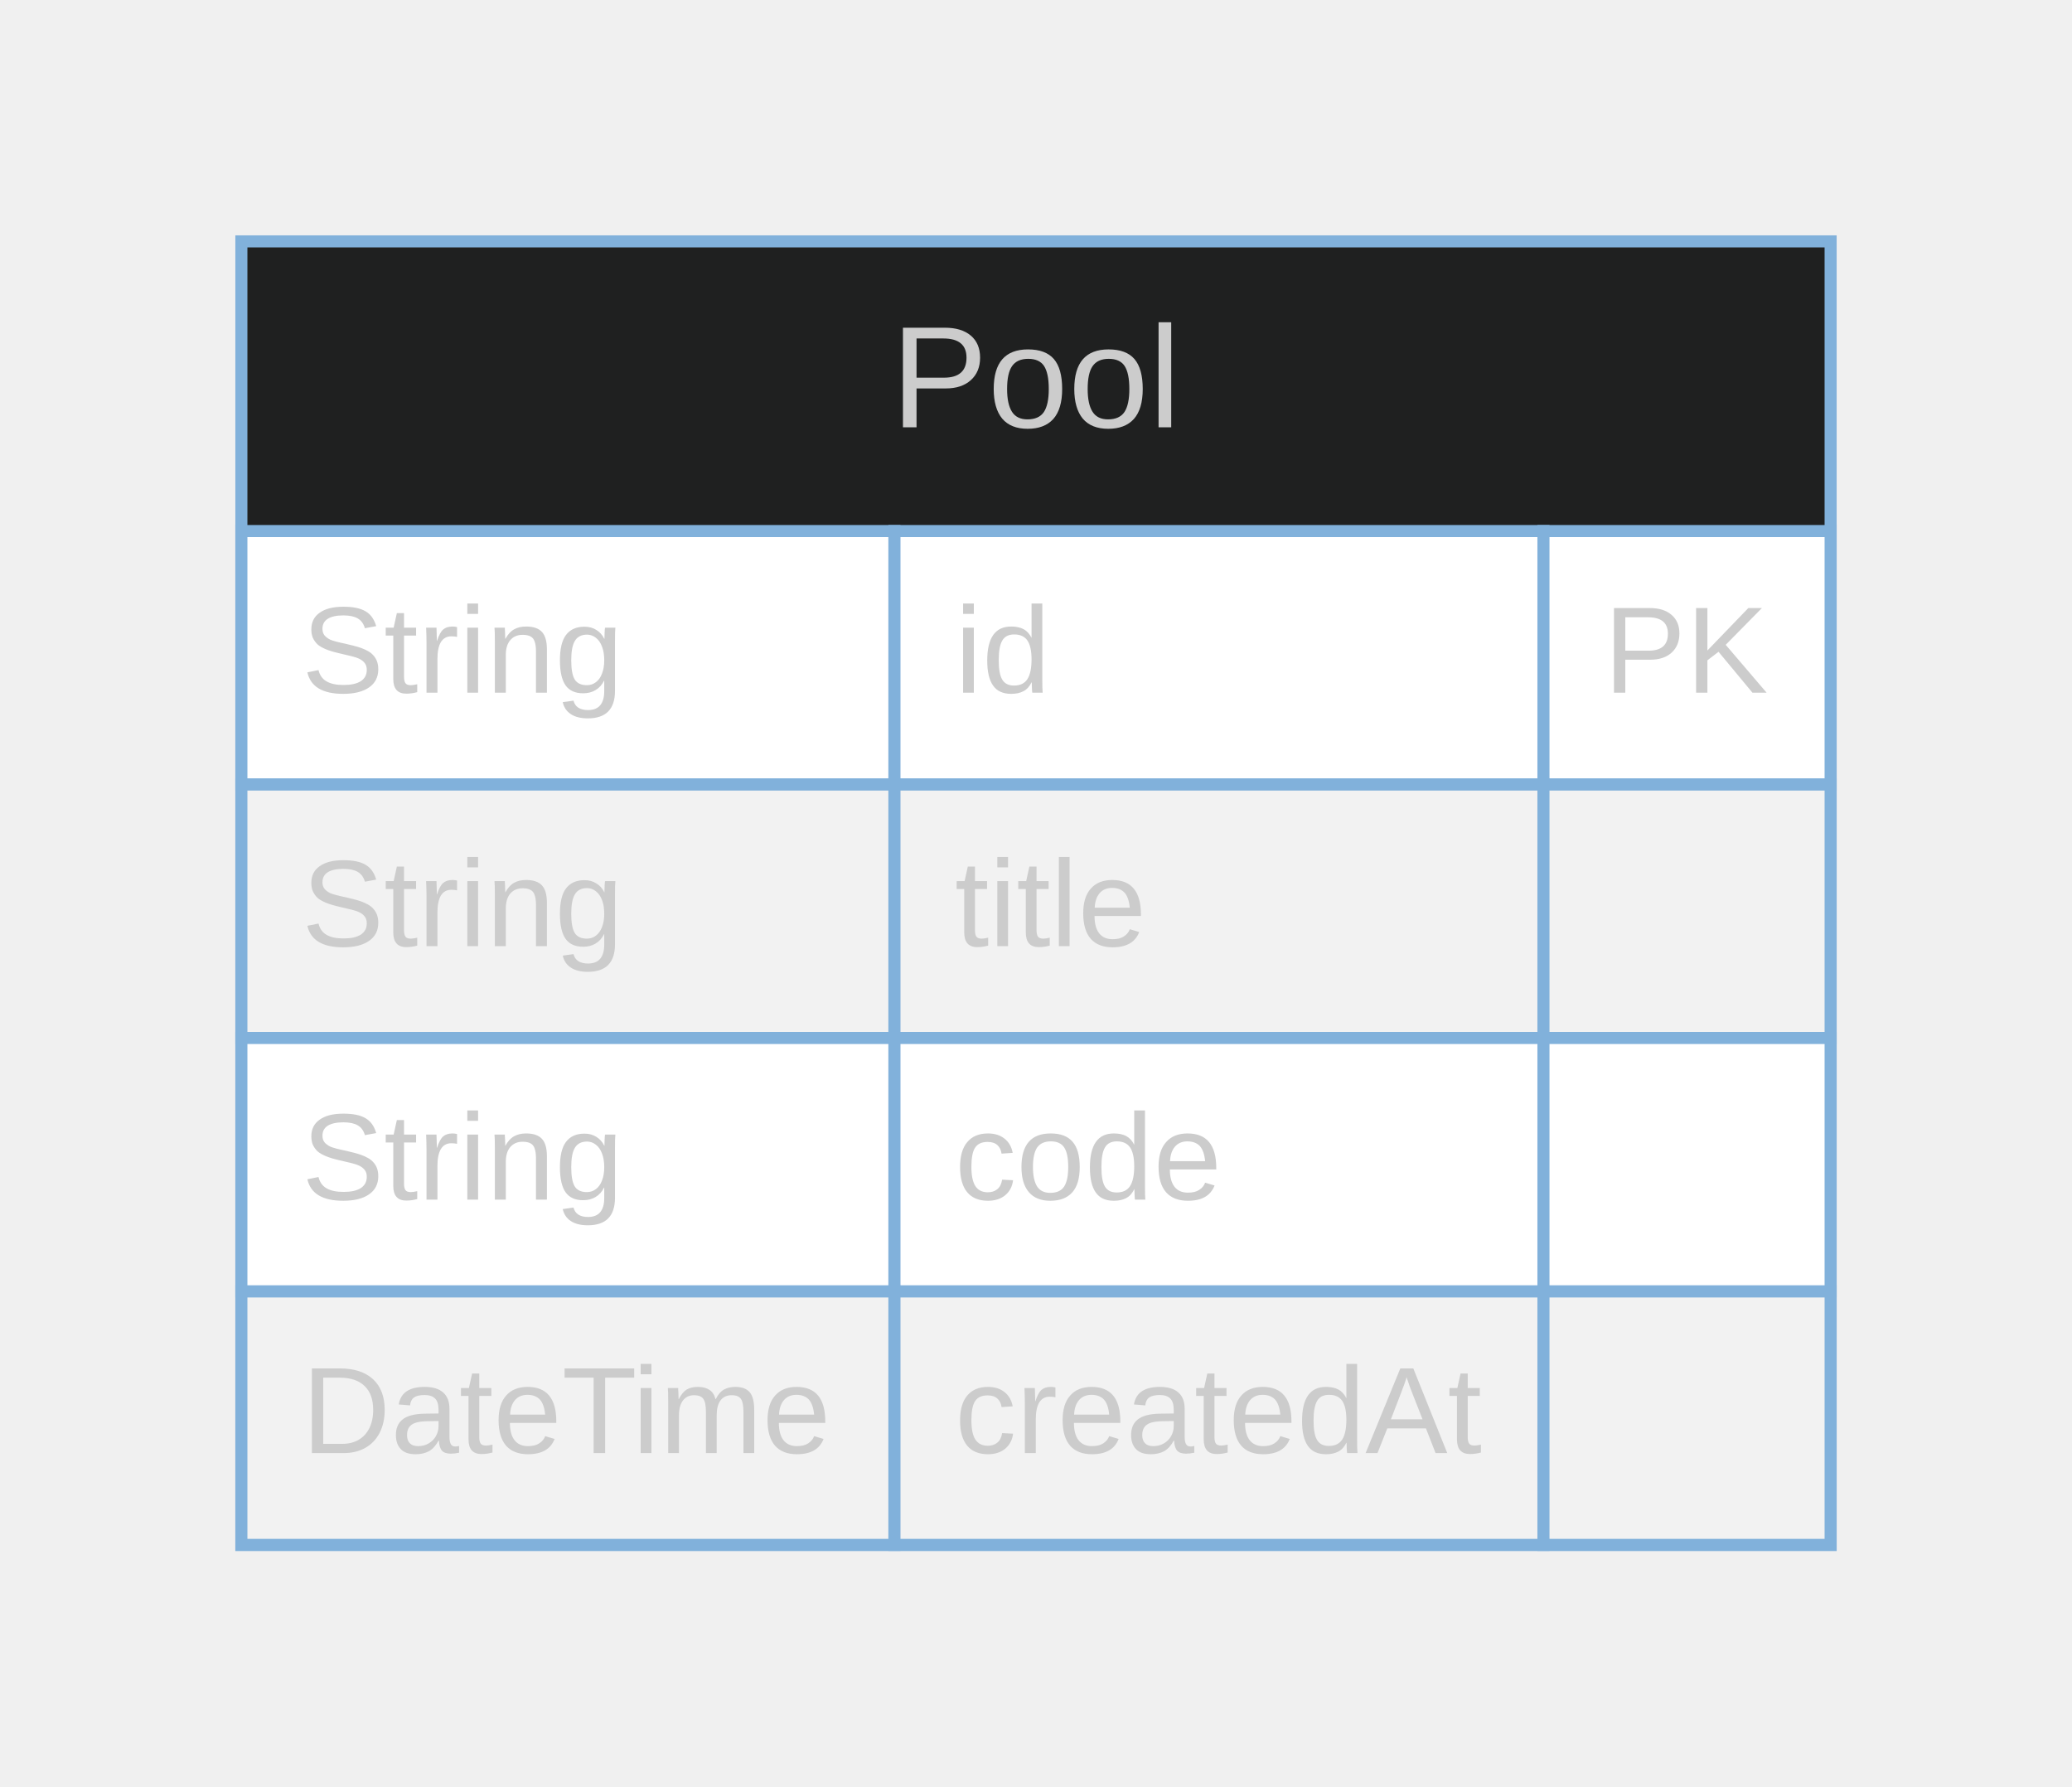
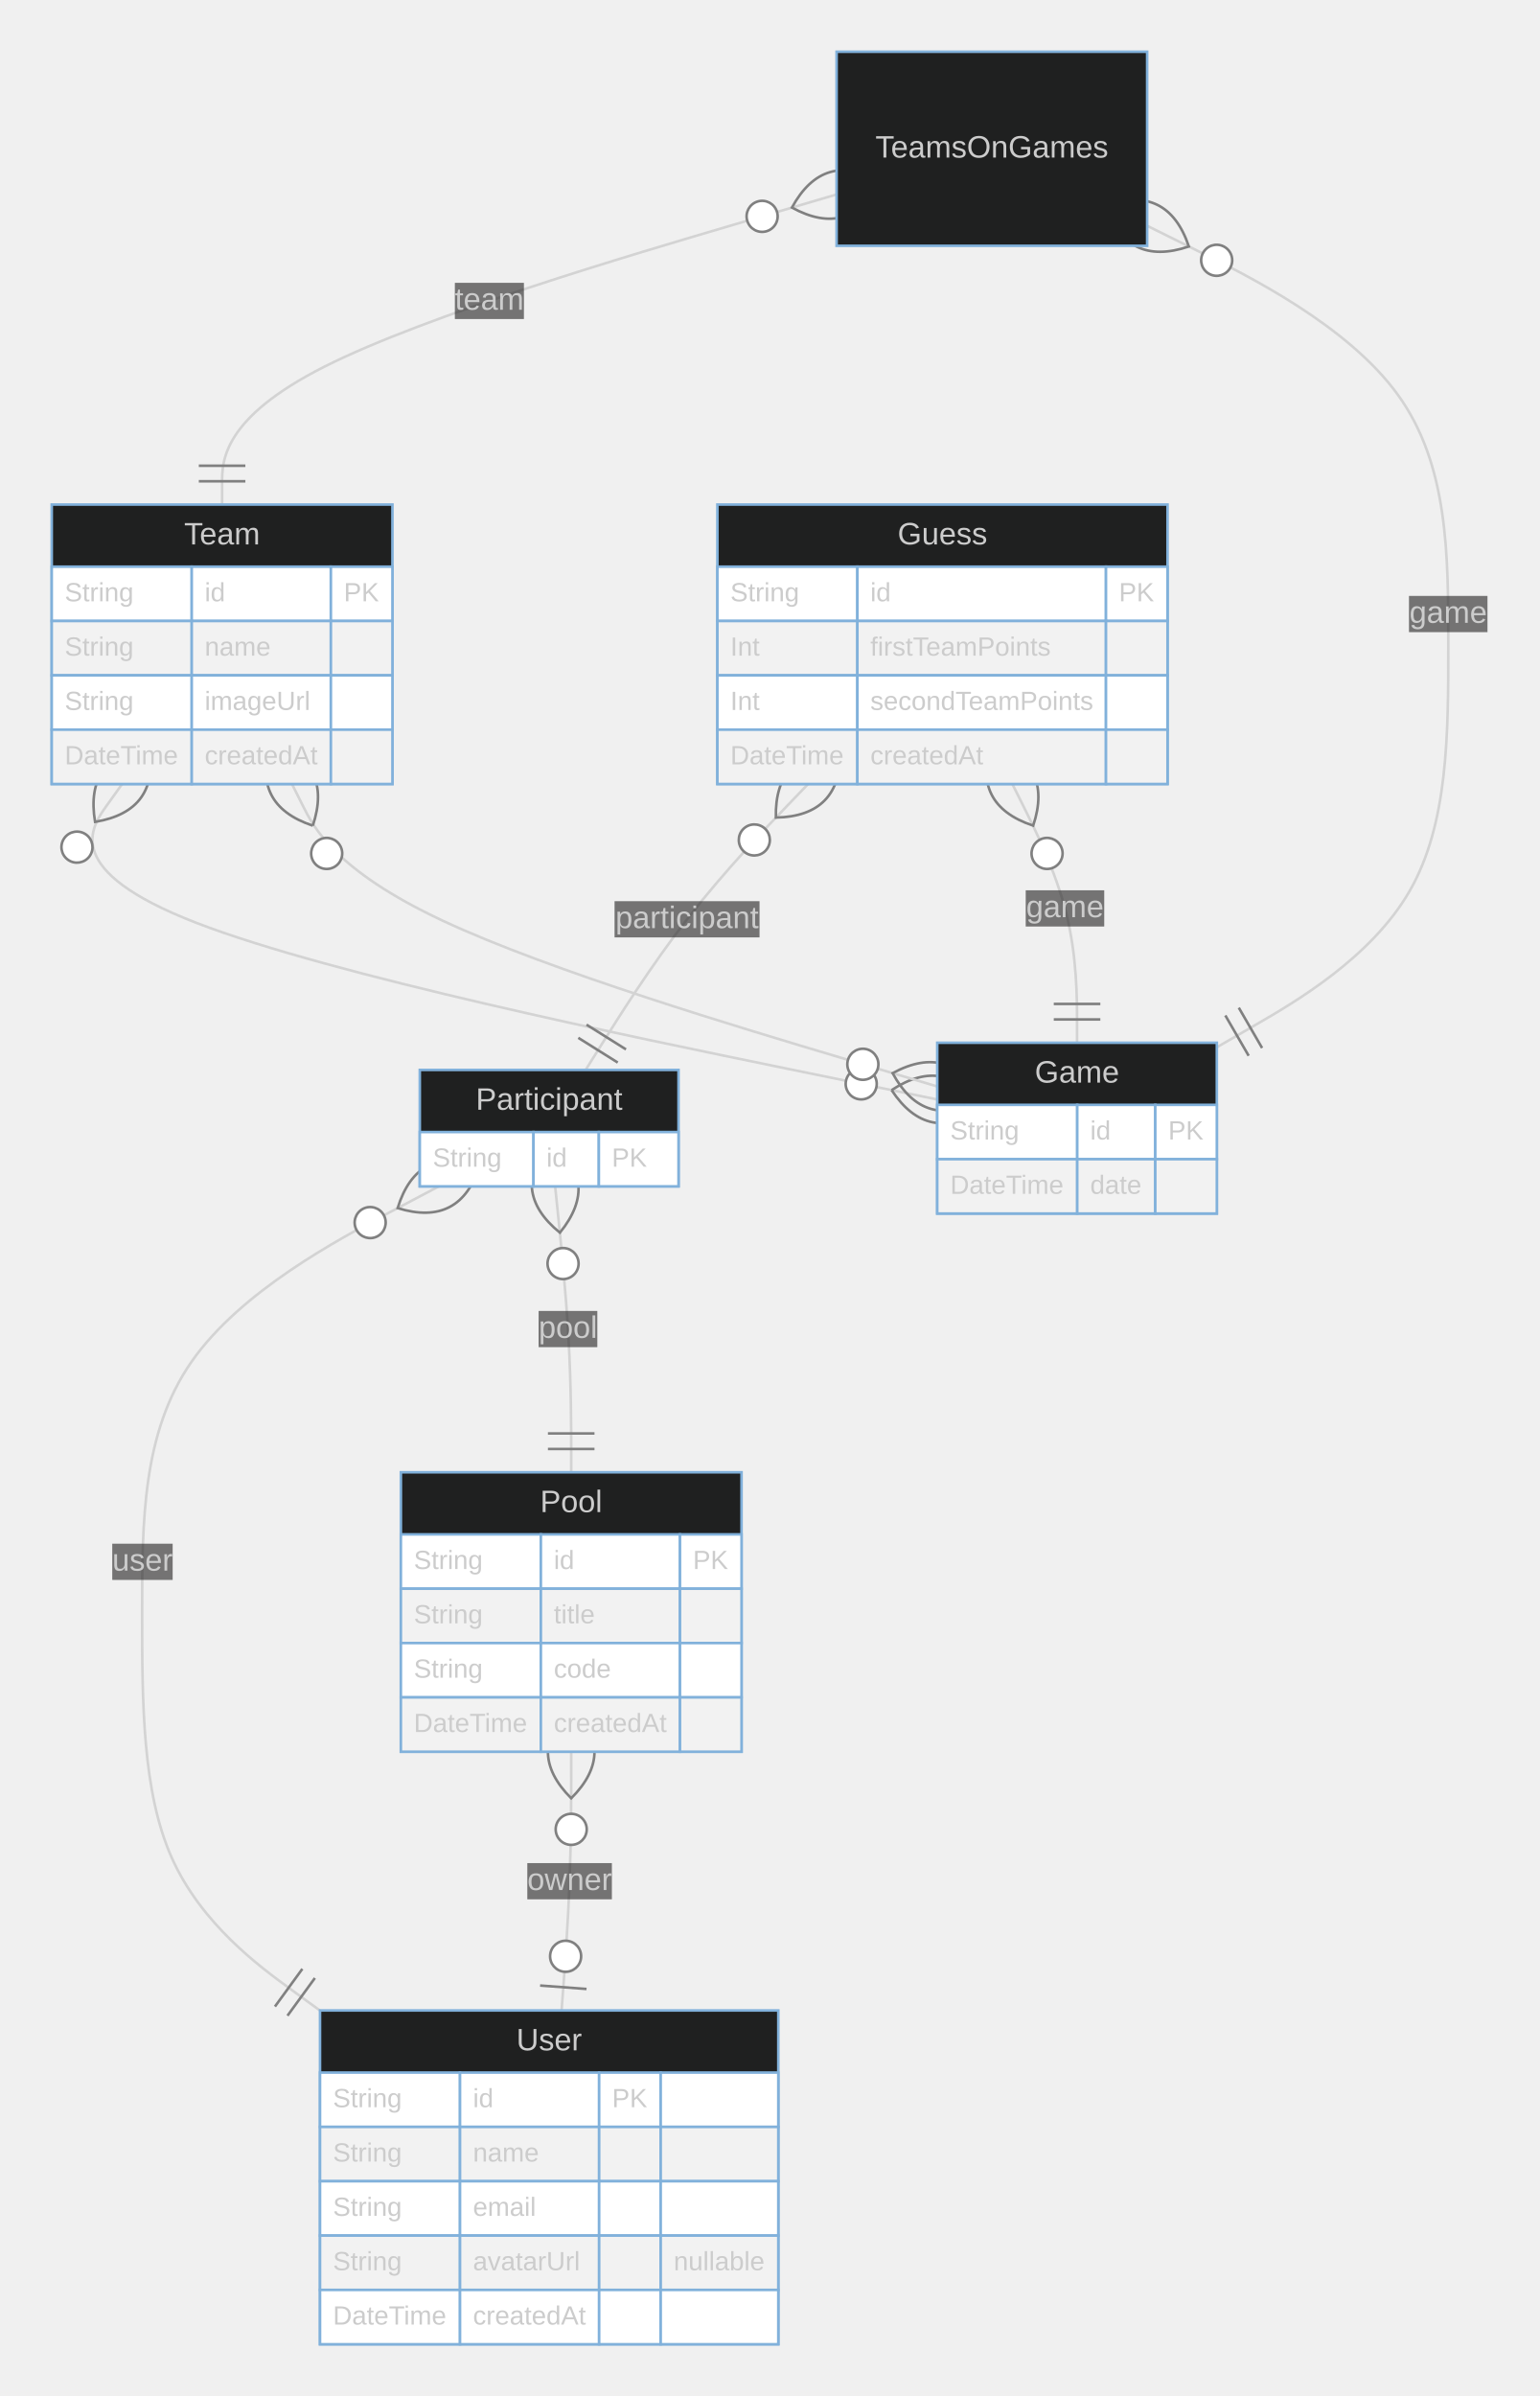
- <svg xmlns="http://www.w3.org/2000/svg" aria-labelledby="chart-title-mermaid-0 chart-desc-mermaid-0" role="img" viewBox="0 0 171.683 148" style="max-width: 171.683px; background-color: white;" width="100%" id="mermaid-0">
+ <svg xmlns="http://www.w3.org/2000/svg" aria-labelledby="chart-title-mermaid-0 chart-desc-mermaid-0" role="img" viewBox="0 0 595.091 926" style="max-width: 595.091px; background-color: white;" width="100%" id="mermaid-0">
  <style>#mermaid-0 {font-family:"trebuchet ms",verdana,arial,sans-serif;font-size:16px;fill:#ccc;}#mermaid-0 .error-icon{fill:#a44141;}#mermaid-0 .error-text{fill:#ddd;stroke:#ddd;}#mermaid-0 .edge-thickness-normal{stroke-width:2px;}#mermaid-0 .edge-thickness-thick{stroke-width:3.5px;}#mermaid-0 .edge-pattern-solid{stroke-dasharray:0;}#mermaid-0 .edge-pattern-dashed{stroke-dasharray:3;}#mermaid-0 .edge-pattern-dotted{stroke-dasharray:2;}#mermaid-0 .marker{fill:lightgrey;stroke:lightgrey;}#mermaid-0 .marker.cross{stroke:lightgrey;}#mermaid-0 svg{font-family:"trebuchet ms",verdana,arial,sans-serif;font-size:16px;}#mermaid-0 .entityBox{fill:#1f2020;stroke:#81B1DB;}#mermaid-0 .attributeBoxOdd{fill:#ffffff;stroke:#81B1DB;}#mermaid-0 .attributeBoxEven{fill:#f2f2f2;stroke:#81B1DB;}#mermaid-0 .relationshipLabelBox{fill:hsl(20, 1.587%, 12.353%);opacity:0.7;background-color:hsl(20, 1.587%, 12.353%);}#mermaid-0 .relationshipLabelBox rect{opacity:0.5;}#mermaid-0 .relationshipLine{stroke:lightgrey;}#mermaid-0 :root{--mermaid-font-family:"trebuchet ms",verdana,arial,sans-serif;}</style>
  <g />
  <defs>
    <marker orient="auto" markerHeight="18" markerWidth="18" refY="9" refX="0" id="ONLY_ONE_START">
      <path d="M9,0 L9,18 M15,0 L15,18" fill="none" stroke="gray" />
    </marker>
  </defs>
  <defs>
    <marker orient="auto" markerHeight="18" markerWidth="18" refY="9" refX="18" id="ONLY_ONE_END">
      <path d="M3,0 L3,18 M9,0 L9,18" fill="none" stroke="gray" />
    </marker>
  </defs>
  <defs>
    <marker orient="auto" markerHeight="18" markerWidth="30" refY="9" refX="0" id="ZERO_OR_ONE_START">
      <circle r="6" cy="9" cx="21" fill="white" stroke="gray" />
      <path d="M9,0 L9,18" fill="none" stroke="gray" />
    </marker>
  </defs>
  <defs>
    <marker orient="auto" markerHeight="18" markerWidth="30" refY="9" refX="30" id="ZERO_OR_ONE_END">
      <circle r="6" cy="9" cx="9" fill="white" stroke="gray" />
      <path d="M21,0 L21,18" fill="none" stroke="gray" />
    </marker>
  </defs>
  <defs>
    <marker orient="auto" markerHeight="36" markerWidth="45" refY="18" refX="18" id="ONE_OR_MORE_START">
      <path d="M0,18 Q 18,0 36,18 Q 18,36 0,18 M42,9 L42,27" fill="none" stroke="gray" />
    </marker>
  </defs>
  <defs>
    <marker orient="auto" markerHeight="36" markerWidth="45" refY="18" refX="27" id="ONE_OR_MORE_END">
      <path d="M3,9 L3,27 M9,18 Q27,0 45,18 Q27,36 9,18" fill="none" stroke="gray" />
    </marker>
  </defs>
  <defs>
    <marker orient="auto" markerHeight="36" markerWidth="57" refY="18" refX="18" id="ZERO_OR_MORE_START">
      <circle r="6" cy="18" cx="48" fill="white" stroke="gray" />
      <path d="M0,18 Q18,0 36,18 Q18,36 0,18" fill="none" stroke="gray" />
    </marker>
  </defs>
  <defs>
    <marker orient="auto" markerHeight="36" markerWidth="57" refY="18" refX="39" id="ZERO_OR_MORE_END">
      <circle r="6" cy="18" cx="9" fill="white" stroke="gray" />
      <path d="M21,18 Q39,0 57,18 Q39,36 21,18" fill="none" stroke="gray" />
    </marker>
  </defs>
-   <g transform="translate(20,20 )" id="Pool">
+   <path marker-start="url(#ZERO_OR_MORE_START)" marker-end="url(#ZERO_OR_ONE_END)" fill="none" stroke="gray" d="M220.78,677L220.78,685.333C220.78,693.667,220.78,710.333,220.16,727C219.539,743.667,218.299,760.333,217.679,768.667L217.059,777" class="er relationshipLine" />
+   <path marker-start="url(#ZERO_OR_MORE_START)" marker-end="url(#ONLY_ONE_END)" fill="none" stroke="gray" d="M169.612,458.5L150.499,468.583C131.387,478.667,93.163,498.833,74.051,526.25C54.938,553.667,54.938,588.333,54.938,623C54.938,657.667,54.938,692.333,66.397,718.006C77.856,743.68,100.773,760.359,112.232,768.699L123.691,777.039" class="er relationshipLine" />
+   <path marker-start="url(#ZERO_OR_MORE_START)" marker-end="url(#ONLY_ONE_END)" fill="none" stroke="gray" d="M214.569,458.5L215.604,468.583C216.639,478.667,218.709,498.833,219.745,517.25C220.78,535.667,220.78,552.333,220.78,560.667L220.78,569" class="er relationshipLine" />
+   <path marker-start="url(#ZERO_OR_MORE_START)" marker-end="url(#ZERO_OR_MORE_END)" fill="none" stroke="gray" d="M47.211,303L41.249,311.333C35.288,319.667,23.365,336.333,75.873,356.654C128.381,376.974,245.32,400.948,303.789,412.935L362.259,424.922" class="er relationshipLine" />
+   <path marker-start="url(#ZERO_OR_MORE_START)" marker-end="url(#ONLY_ONE_END)" fill="none" stroke="gray" d="M323.357,75.15L283.771,86.791C244.185,98.433,165.013,121.717,125.427,141.692C85.841,161.667,85.841,178.333,85.841,186.667L85.841,195" class="er relationshipLine" />
+   <path marker-start="url(#ZERO_OR_MORE_START)" marker-end="url(#ONLY_ONE_END)" fill="none" stroke="gray" d="M443.389,87.267L462.789,96.889C482.189,106.511,520.99,125.756,540.39,152.711C559.79,179.667,559.79,214.333,559.79,249C559.79,283.667,559.79,318.333,544.88,344.291C529.97,370.249,500.149,387.497,485.239,396.121L470.329,404.746" class="er relationshipLine" />
+   <path marker-start="url(#ZERO_OR_MORE_START)" marker-end="url(#ZERO_OR_MORE_END)" fill="none" stroke="gray" d="M362.259,419.892L324.859,408.744C287.459,397.595,212.659,375.297,171.091,355.815C129.523,336.333,121.187,319.667,117.019,311.333L112.851,303" class="er relationshipLine" />
+   <path marker-start="url(#ZERO_OR_MORE_START)" marker-end="url(#ONLY_ONE_END)" fill="none" stroke="gray" d="M312.353,303L304.34,311.333C296.328,319.667,280.302,336.333,265.97,354.75C251.638,373.167,238.999,393.333,232.679,403.417L226.36,413.5" class="er relationshipLine" />
+   <path marker-start="url(#ZERO_OR_MORE_START)" marker-end="url(#ONLY_ONE_END)" fill="none" stroke="gray" d="M391.285,303L395.454,311.333C399.622,319.667,407.958,336.333,412.126,353C416.294,369.667,416.294,386.333,416.294,394.667L416.294,403" class="er relationshipLine" />
+   <g transform="translate(154.9383,569 )" id="Pool">
    <rect height="108" width="131.683" y="0" x="0" stroke="gray" fill-opacity="100%" fill="honeydew" class="er entityBox" />
    <text transform="translate(65.84149,12)" style="font-family: &quot;trebuchet ms&quot;, verdana, arial, sans-serif;; font-size: 12px" text-anchor="middle" dominant-baseline="middle" y="0" x="0" id="entity-Pool" class="er entityLabel">Pool</text>
    <rect height="21" width="54.113" y="24" x="0" stroke="gray" fill-opacity="100%" fill="honeydew" class="er attributeBoxOdd" />
    <text transform="translate(5,34.5)" style="font-family: &quot;trebuchet ms&quot;, verdana, arial, sans-serif;; font-size: 10.2px" text-anchor="left" dominant-baseline="middle" y="0" x="0" id="entity-Pool-attr-1-type" class="er entityLabel">String</text>
    <rect height="21" width="53.775" y="24" x="54.113" stroke="gray" fill-opacity="100%" fill="honeydew" class="er attributeBoxOdd" />
    <text transform="translate(59.11313,34.5)" style="font-family: &quot;trebuchet ms&quot;, verdana, arial, sans-serif;; font-size: 10.2px" text-anchor="left" dominant-baseline="middle" y="0" x="0" id="entity-Pool-attr-1-name" class="er entityLabel">id</text>
    <rect height="21" width="23.795" y="24" x="107.888" stroke="gray" fill-opacity="100%" fill="honeydew" class="er attributeBoxOdd" />
    <text transform="translate(112.888,34.5)" style="font-family: &quot;trebuchet ms&quot;, verdana, arial, sans-serif;; font-size: 10.2px" text-anchor="left" dominant-baseline="middle" y="0" x="0" id="entity-Pool-attr-1-key" class="er entityLabel">PK</text>
    <rect height="21" width="54.113" y="45" x="0" stroke="gray" fill-opacity="100%" fill="honeydew" class="er attributeBoxEven" />
    <text transform="translate(5,55.5)" style="font-family: &quot;trebuchet ms&quot;, verdana, arial, sans-serif;; font-size: 10.2px" text-anchor="left" dominant-baseline="middle" y="0" x="0" id="entity-Pool-attr-2-type" class="er entityLabel">String</text>
    <rect height="21" width="53.775" y="45" x="54.113" stroke="gray" fill-opacity="100%" fill="honeydew" class="er attributeBoxEven" />
    <text transform="translate(59.11313,55.5)" style="font-family: &quot;trebuchet ms&quot;, verdana, arial, sans-serif;; font-size: 10.2px" text-anchor="left" dominant-baseline="middle" y="0" x="0" id="entity-Pool-attr-2-name" class="er entityLabel">title</text>
    <rect height="21" width="23.795" y="45" x="107.888" stroke="gray" fill-opacity="100%" fill="honeydew" class="er attributeBoxEven" />
    <text transform="translate(112.888,55.5)" style="font-family: &quot;trebuchet ms&quot;, verdana, arial, sans-serif;; font-size: 10.2px" text-anchor="left" dominant-baseline="middle" y="0" x="0" id="entity-Pool-attr-2-key" class="er entityLabel" />
    <rect height="21" width="54.113" y="66" x="0" stroke="gray" fill-opacity="100%" fill="honeydew" class="er attributeBoxOdd" />
    <text transform="translate(5,76.5)" style="font-family: &quot;trebuchet ms&quot;, verdana, arial, sans-serif;; font-size: 10.2px" text-anchor="left" dominant-baseline="middle" y="0" x="0" id="entity-Pool-attr-3-type" class="er entityLabel">String</text>
    <rect height="21" width="53.775" y="66" x="54.113" stroke="gray" fill-opacity="100%" fill="honeydew" class="er attributeBoxOdd" />
    <text transform="translate(59.11313,76.5)" style="font-family: &quot;trebuchet ms&quot;, verdana, arial, sans-serif;; font-size: 10.2px" text-anchor="left" dominant-baseline="middle" y="0" x="0" id="entity-Pool-attr-3-name" class="er entityLabel">code</text>
    <rect height="21" width="23.795" y="66" x="107.888" stroke="gray" fill-opacity="100%" fill="honeydew" class="er attributeBoxOdd" />
    <text transform="translate(112.888,76.5)" style="font-family: &quot;trebuchet ms&quot;, verdana, arial, sans-serif;; font-size: 10.2px" text-anchor="left" dominant-baseline="middle" y="0" x="0" id="entity-Pool-attr-3-key" class="er entityLabel" />
    <rect height="21" width="54.113" y="87" x="0" stroke="gray" fill-opacity="100%" fill="honeydew" class="er attributeBoxEven" />
    <text transform="translate(5,97.5)" style="font-family: &quot;trebuchet ms&quot;, verdana, arial, sans-serif;; font-size: 10.2px" text-anchor="left" dominant-baseline="middle" y="0" x="0" id="entity-Pool-attr-4-type" class="er entityLabel">DateTime</text>
    <rect height="21" width="53.775" y="87" x="54.113" stroke="gray" fill-opacity="100%" fill="honeydew" class="er attributeBoxEven" />
    <text transform="translate(59.11313,97.5)" style="font-family: &quot;trebuchet ms&quot;, verdana, arial, sans-serif;; font-size: 10.2px" text-anchor="left" dominant-baseline="middle" y="0" x="0" id="entity-Pool-attr-4-name" class="er entityLabel">createdAt</text>
    <rect height="21" width="23.795" y="87" x="107.888" stroke="gray" fill-opacity="100%" fill="honeydew" class="er attributeBoxEven" />
    <text transform="translate(112.888,97.5)" style="font-family: &quot;trebuchet ms&quot;, verdana, arial, sans-serif;; font-size: 10.2px" text-anchor="left" dominant-baseline="middle" y="0" x="0" id="entity-Pool-attr-4-key" class="er entityLabel" />
  </g>
+   <g transform="translate(162.2588,413.5 )" id="Participant">
+     <rect height="45" width="100" y="0" x="0" stroke="gray" fill-opacity="100%" fill="honeydew" class="er entityBox" />
+     <text transform="translate(50,12)" style="font-family: &quot;trebuchet ms&quot;, verdana, arial, sans-serif;; font-size: 12px" text-anchor="middle" dominant-baseline="middle" y="0" x="0" id="entity-Participant" class="er entityLabel">Participant</text>
+     <rect height="21" width="43.945" y="24" x="0" stroke="gray" fill-opacity="100%" fill="honeydew" class="er attributeBoxOdd" />
+     <text transform="translate(5,34.5)" style="font-family: &quot;trebuchet ms&quot;, verdana, arial, sans-serif;; font-size: 10.2px" text-anchor="left" dominant-baseline="middle" y="0" x="0" id="entity-Participant-attr-1-type" class="er entityLabel">String</text>
+     <rect height="21" width="25.262" y="24" x="43.945" stroke="gray" fill-opacity="100%" fill="honeydew" class="er attributeBoxOdd" />
+     <text transform="translate(48.94526,34.5)" style="font-family: &quot;trebuchet ms&quot;, verdana, arial, sans-serif;; font-size: 10.2px" text-anchor="left" dominant-baseline="middle" y="0" x="0" id="entity-Participant-attr-1-name" class="er entityLabel">id</text>
+     <rect height="21" width="30.793" y="24" x="69.207" stroke="gray" fill-opacity="100%" fill="honeydew" class="er attributeBoxOdd" />
+     <text transform="translate(74.20681,34.5)" style="font-family: &quot;trebuchet ms&quot;, verdana, arial, sans-serif;; font-size: 10.2px" text-anchor="left" dominant-baseline="middle" y="0" x="0" id="entity-Participant-attr-1-key" class="er entityLabel">PK</text>
+   </g>
+   <g transform="translate(123.6907,777 )" id="User">
+     <rect height="129" width="177.136" y="0" x="0" stroke="gray" fill-opacity="100%" fill="honeydew" class="er entityBox" />
+     <text transform="translate(88.5681,12)" style="font-family: &quot;trebuchet ms&quot;, verdana, arial, sans-serif;; font-size: 12px" text-anchor="middle" dominant-baseline="middle" y="0" x="0" id="entity-User" class="er entityLabel">User</text>
+     <rect height="21" width="54.113" y="24" x="0" stroke="gray" fill-opacity="100%" fill="honeydew" class="er attributeBoxOdd" />
+     <text transform="translate(5,34.5)" style="font-family: &quot;trebuchet ms&quot;, verdana, arial, sans-serif;; font-size: 10.2px" text-anchor="left" dominant-baseline="middle" y="0" x="0" id="entity-User-attr-1-type" class="er entityLabel">String</text>
+     <rect height="21" width="53.775" y="24" x="54.113" stroke="gray" fill-opacity="100%" fill="honeydew" class="er attributeBoxOdd" />
+     <text transform="translate(59.11313,34.5)" style="font-family: &quot;trebuchet ms&quot;, verdana, arial, sans-serif;; font-size: 10.2px" text-anchor="left" dominant-baseline="middle" y="0" x="0" id="entity-User-attr-1-name" class="er entityLabel">id</text>
+     <rect height="21" width="23.795" y="24" x="107.888" stroke="gray" fill-opacity="100%" fill="honeydew" class="er attributeBoxOdd" />
+     <text transform="translate(112.888,34.5)" style="font-family: &quot;trebuchet ms&quot;, verdana, arial, sans-serif;; font-size: 10.2px" text-anchor="left" dominant-baseline="middle" y="0" x="0" id="entity-User-attr-1-key" class="er entityLabel">PK</text>
+     <rect height="21" width="45.453" y="24" x="131.683" stroke="gray" fill-opacity="100%" fill="honeydew" class="er attributeBoxOdd" />
+     <text transform="translate(136.683,34.5)" style="font-family: &quot;trebuchet ms&quot;, verdana, arial, sans-serif;; font-size: 10.2px" text-anchor="left" dominant-baseline="middle" y="0" x="0" id="entity-User-attr-1-comment" class="er entityLabel" />
+     <rect height="21" width="54.113" y="45" x="0" stroke="gray" fill-opacity="100%" fill="honeydew" class="er attributeBoxEven" />
+     <text transform="translate(5,55.5)" style="font-family: &quot;trebuchet ms&quot;, verdana, arial, sans-serif;; font-size: 10.2px" text-anchor="left" dominant-baseline="middle" y="0" x="0" id="entity-User-attr-2-type" class="er entityLabel">String</text>
+     <rect height="21" width="53.775" y="45" x="54.113" stroke="gray" fill-opacity="100%" fill="honeydew" class="er attributeBoxEven" />
+     <text transform="translate(59.11313,55.5)" style="font-family: &quot;trebuchet ms&quot;, verdana, arial, sans-serif;; font-size: 10.2px" text-anchor="left" dominant-baseline="middle" y="0" x="0" id="entity-User-attr-2-name" class="er entityLabel">name</text>
+     <rect height="21" width="23.795" y="45" x="107.888" stroke="gray" fill-opacity="100%" fill="honeydew" class="er attributeBoxEven" />
+     <text transform="translate(112.888,55.5)" style="font-family: &quot;trebuchet ms&quot;, verdana, arial, sans-serif;; font-size: 10.2px" text-anchor="left" dominant-baseline="middle" y="0" x="0" id="entity-User-attr-2-key" class="er entityLabel" />
+     <rect height="21" width="45.453" y="45" x="131.683" stroke="gray" fill-opacity="100%" fill="honeydew" class="er attributeBoxEven" />
+     <text transform="translate(136.683,55.5)" style="font-family: &quot;trebuchet ms&quot;, verdana, arial, sans-serif;; font-size: 10.2px" text-anchor="left" dominant-baseline="middle" y="0" x="0" id="entity-User-attr-2-comment" class="er entityLabel" />
+     <rect height="21" width="54.113" y="66" x="0" stroke="gray" fill-opacity="100%" fill="honeydew" class="er attributeBoxOdd" />
+     <text transform="translate(5,76.5)" style="font-family: &quot;trebuchet ms&quot;, verdana, arial, sans-serif;; font-size: 10.2px" text-anchor="left" dominant-baseline="middle" y="0" x="0" id="entity-User-attr-3-type" class="er entityLabel">String</text>
+     <rect height="21" width="53.775" y="66" x="54.113" stroke="gray" fill-opacity="100%" fill="honeydew" class="er attributeBoxOdd" />
+     <text transform="translate(59.11313,76.5)" style="font-family: &quot;trebuchet ms&quot;, verdana, arial, sans-serif;; font-size: 10.2px" text-anchor="left" dominant-baseline="middle" y="0" x="0" id="entity-User-attr-3-name" class="er entityLabel">email</text>
+     <rect height="21" width="23.795" y="66" x="107.888" stroke="gray" fill-opacity="100%" fill="honeydew" class="er attributeBoxOdd" />
+     <text transform="translate(112.888,76.5)" style="font-family: &quot;trebuchet ms&quot;, verdana, arial, sans-serif;; font-size: 10.2px" text-anchor="left" dominant-baseline="middle" y="0" x="0" id="entity-User-attr-3-key" class="er entityLabel" />
+     <rect height="21" width="45.453" y="66" x="131.683" stroke="gray" fill-opacity="100%" fill="honeydew" class="er attributeBoxOdd" />
+     <text transform="translate(136.683,76.5)" style="font-family: &quot;trebuchet ms&quot;, verdana, arial, sans-serif;; font-size: 10.2px" text-anchor="left" dominant-baseline="middle" y="0" x="0" id="entity-User-attr-3-comment" class="er entityLabel" />
+     <rect height="21" width="54.113" y="87" x="0" stroke="gray" fill-opacity="100%" fill="honeydew" class="er attributeBoxEven" />
+     <text transform="translate(5,97.5)" style="font-family: &quot;trebuchet ms&quot;, verdana, arial, sans-serif;; font-size: 10.2px" text-anchor="left" dominant-baseline="middle" y="0" x="0" id="entity-User-attr-4-type" class="er entityLabel">String</text>
+     <rect height="21" width="53.775" y="87" x="54.113" stroke="gray" fill-opacity="100%" fill="honeydew" class="er attributeBoxEven" />
+     <text transform="translate(59.11313,97.5)" style="font-family: &quot;trebuchet ms&quot;, verdana, arial, sans-serif;; font-size: 10.2px" text-anchor="left" dominant-baseline="middle" y="0" x="0" id="entity-User-attr-4-name" class="er entityLabel">avatarUrl</text>
+     <rect height="21" width="23.795" y="87" x="107.888" stroke="gray" fill-opacity="100%" fill="honeydew" class="er attributeBoxEven" />
+     <text transform="translate(112.888,97.5)" style="font-family: &quot;trebuchet ms&quot;, verdana, arial, sans-serif;; font-size: 10.2px" text-anchor="left" dominant-baseline="middle" y="0" x="0" id="entity-User-attr-4-key" class="er entityLabel" />
+     <rect height="21" width="45.453" y="87" x="131.683" stroke="gray" fill-opacity="100%" fill="honeydew" class="er attributeBoxEven" />
+     <text transform="translate(136.683,97.5)" style="font-family: &quot;trebuchet ms&quot;, verdana, arial, sans-serif;; font-size: 10.2px" text-anchor="left" dominant-baseline="middle" y="0" x="0" id="entity-User-attr-4-comment" class="er entityLabel">nullable</text>
+     <rect height="21" width="54.113" y="108" x="0" stroke="gray" fill-opacity="100%" fill="honeydew" class="er attributeBoxOdd" />
+     <text transform="translate(5,118.5)" style="font-family: &quot;trebuchet ms&quot;, verdana, arial, sans-serif;; font-size: 10.2px" text-anchor="left" dominant-baseline="middle" y="0" x="0" id="entity-User-attr-5-type" class="er entityLabel">DateTime</text>
+     <rect height="21" width="53.775" y="108" x="54.113" stroke="gray" fill-opacity="100%" fill="honeydew" class="er attributeBoxOdd" />
+     <text transform="translate(59.11313,118.5)" style="font-family: &quot;trebuchet ms&quot;, verdana, arial, sans-serif;; font-size: 10.2px" text-anchor="left" dominant-baseline="middle" y="0" x="0" id="entity-User-attr-5-name" class="er entityLabel">createdAt</text>
+     <rect height="21" width="23.795" y="108" x="107.888" stroke="gray" fill-opacity="100%" fill="honeydew" class="er attributeBoxOdd" />
+     <text transform="translate(112.888,118.5)" style="font-family: &quot;trebuchet ms&quot;, verdana, arial, sans-serif;; font-size: 10.2px" text-anchor="left" dominant-baseline="middle" y="0" x="0" id="entity-User-attr-5-key" class="er entityLabel" />
+     <rect height="21" width="45.453" y="108" x="131.683" stroke="gray" fill-opacity="100%" fill="honeydew" class="er attributeBoxOdd" />
+     <text transform="translate(136.683,118.5)" style="font-family: &quot;trebuchet ms&quot;, verdana, arial, sans-serif;; font-size: 10.2px" text-anchor="left" dominant-baseline="middle" y="0" x="0" id="entity-User-attr-5-comment" class="er entityLabel" />
+   </g>
+   <g transform="translate(20,195 )" id="Team">
+     <rect height="108" width="131.683" y="0" x="0" stroke="gray" fill-opacity="100%" fill="honeydew" class="er entityBox" />
+     <text transform="translate(65.84149,12)" style="font-family: &quot;trebuchet ms&quot;, verdana, arial, sans-serif;; font-size: 12px" text-anchor="middle" dominant-baseline="middle" y="0" x="0" id="entity-Team" class="er entityLabel">Team</text>
+     <rect height="21" width="54.113" y="24" x="0" stroke="gray" fill-opacity="100%" fill="honeydew" class="er attributeBoxOdd" />
+     <text transform="translate(5,34.5)" style="font-family: &quot;trebuchet ms&quot;, verdana, arial, sans-serif;; font-size: 10.2px" text-anchor="left" dominant-baseline="middle" y="0" x="0" id="entity-Team-attr-1-type" class="er entityLabel">String</text>
+     <rect height="21" width="53.775" y="24" x="54.113" stroke="gray" fill-opacity="100%" fill="honeydew" class="er attributeBoxOdd" />
+     <text transform="translate(59.11313,34.5)" style="font-family: &quot;trebuchet ms&quot;, verdana, arial, sans-serif;; font-size: 10.2px" text-anchor="left" dominant-baseline="middle" y="0" x="0" id="entity-Team-attr-1-name" class="er entityLabel">id</text>
+     <rect height="21" width="23.795" y="24" x="107.888" stroke="gray" fill-opacity="100%" fill="honeydew" class="er attributeBoxOdd" />
+     <text transform="translate(112.888,34.5)" style="font-family: &quot;trebuchet ms&quot;, verdana, arial, sans-serif;; font-size: 10.2px" text-anchor="left" dominant-baseline="middle" y="0" x="0" id="entity-Team-attr-1-key" class="er entityLabel">PK</text>
+     <rect height="21" width="54.113" y="45" x="0" stroke="gray" fill-opacity="100%" fill="honeydew" class="er attributeBoxEven" />
+     <text transform="translate(5,55.5)" style="font-family: &quot;trebuchet ms&quot;, verdana, arial, sans-serif;; font-size: 10.2px" text-anchor="left" dominant-baseline="middle" y="0" x="0" id="entity-Team-attr-2-type" class="er entityLabel">String</text>
+     <rect height="21" width="53.775" y="45" x="54.113" stroke="gray" fill-opacity="100%" fill="honeydew" class="er attributeBoxEven" />
+     <text transform="translate(59.11313,55.5)" style="font-family: &quot;trebuchet ms&quot;, verdana, arial, sans-serif;; font-size: 10.2px" text-anchor="left" dominant-baseline="middle" y="0" x="0" id="entity-Team-attr-2-name" class="er entityLabel">name</text>
+     <rect height="21" width="23.795" y="45" x="107.888" stroke="gray" fill-opacity="100%" fill="honeydew" class="er attributeBoxEven" />
+     <text transform="translate(112.888,55.5)" style="font-family: &quot;trebuchet ms&quot;, verdana, arial, sans-serif;; font-size: 10.2px" text-anchor="left" dominant-baseline="middle" y="0" x="0" id="entity-Team-attr-2-key" class="er entityLabel" />
+     <rect height="21" width="54.113" y="66" x="0" stroke="gray" fill-opacity="100%" fill="honeydew" class="er attributeBoxOdd" />
+     <text transform="translate(5,76.5)" style="font-family: &quot;trebuchet ms&quot;, verdana, arial, sans-serif;; font-size: 10.2px" text-anchor="left" dominant-baseline="middle" y="0" x="0" id="entity-Team-attr-3-type" class="er entityLabel">String</text>
+     <rect height="21" width="53.775" y="66" x="54.113" stroke="gray" fill-opacity="100%" fill="honeydew" class="er attributeBoxOdd" />
+     <text transform="translate(59.11313,76.5)" style="font-family: &quot;trebuchet ms&quot;, verdana, arial, sans-serif;; font-size: 10.2px" text-anchor="left" dominant-baseline="middle" y="0" x="0" id="entity-Team-attr-3-name" class="er entityLabel">imageUrl</text>
+     <rect height="21" width="23.795" y="66" x="107.888" stroke="gray" fill-opacity="100%" fill="honeydew" class="er attributeBoxOdd" />
+     <text transform="translate(112.888,76.5)" style="font-family: &quot;trebuchet ms&quot;, verdana, arial, sans-serif;; font-size: 10.2px" text-anchor="left" dominant-baseline="middle" y="0" x="0" id="entity-Team-attr-3-key" class="er entityLabel" />
+     <rect height="21" width="54.113" y="87" x="0" stroke="gray" fill-opacity="100%" fill="honeydew" class="er attributeBoxEven" />
+     <text transform="translate(5,97.5)" style="font-family: &quot;trebuchet ms&quot;, verdana, arial, sans-serif;; font-size: 10.2px" text-anchor="left" dominant-baseline="middle" y="0" x="0" id="entity-Team-attr-4-type" class="er entityLabel">DateTime</text>
+     <rect height="21" width="53.775" y="87" x="54.113" stroke="gray" fill-opacity="100%" fill="honeydew" class="er attributeBoxEven" />
+     <text transform="translate(59.11313,97.5)" style="font-family: &quot;trebuchet ms&quot;, verdana, arial, sans-serif;; font-size: 10.2px" text-anchor="left" dominant-baseline="middle" y="0" x="0" id="entity-Team-attr-4-name" class="er entityLabel">createdAt</text>
+     <rect height="21" width="23.795" y="87" x="107.888" stroke="gray" fill-opacity="100%" fill="honeydew" class="er attributeBoxEven" />
+     <text transform="translate(112.888,97.5)" style="font-family: &quot;trebuchet ms&quot;, verdana, arial, sans-serif;; font-size: 10.2px" text-anchor="left" dominant-baseline="middle" y="0" x="0" id="entity-Team-attr-4-key" class="er entityLabel" />
+   </g>
+   <g transform="translate(323.3575,20 )" id="TeamsOnGames">
+     <rect height="75" width="120.031" y="0" x="0" stroke="gray" fill-opacity="100%" fill="honeydew" class="er entityBox" />
+     <text transform="translate(60.01562,37.5)" style="font-family: &quot;trebuchet ms&quot;, verdana, arial, sans-serif;; font-size: 12px" text-anchor="middle" dominant-baseline="middle" y="0" x="0" id="entity-TeamsOnGames" class="er entityLabel">TeamsOnGames</text>
+   </g>
+   <g transform="translate(362.2588,403 )" id="Game">
+     <rect height="66" width="108.07" y="0" x="0" stroke="gray" fill-opacity="100%" fill="honeydew" class="er entityBox" />
+     <text transform="translate(54.03506,12)" style="font-family: &quot;trebuchet ms&quot;, verdana, arial, sans-serif;; font-size: 12px" text-anchor="middle" dominant-baseline="middle" y="0" x="0" id="entity-Game" class="er entityLabel">Game</text>
+     <rect height="21" width="54.113" y="24" x="0" stroke="gray" fill-opacity="100%" fill="honeydew" class="er attributeBoxOdd" />
+     <text transform="translate(5,34.5)" style="font-family: &quot;trebuchet ms&quot;, verdana, arial, sans-serif;; font-size: 10.2px" text-anchor="left" dominant-baseline="middle" y="0" x="0" id="entity-Game-attr-1-type" class="er entityLabel">String</text>
+     <rect height="21" width="30.162" y="24" x="54.113" stroke="gray" fill-opacity="100%" fill="honeydew" class="er attributeBoxOdd" />
+     <text transform="translate(59.11313,34.5)" style="font-family: &quot;trebuchet ms&quot;, verdana, arial, sans-serif;; font-size: 10.2px" text-anchor="left" dominant-baseline="middle" y="0" x="0" id="entity-Game-attr-1-name" class="er entityLabel">id</text>
+     <rect height="21" width="23.795" y="24" x="84.275" stroke="gray" fill-opacity="100%" fill="honeydew" class="er attributeBoxOdd" />
+     <text transform="translate(89.27515,34.5)" style="font-family: &quot;trebuchet ms&quot;, verdana, arial, sans-serif;; font-size: 10.2px" text-anchor="left" dominant-baseline="middle" y="0" x="0" id="entity-Game-attr-1-key" class="er entityLabel">PK</text>
+     <rect height="21" width="54.113" y="45" x="0" stroke="gray" fill-opacity="100%" fill="honeydew" class="er attributeBoxEven" />
+     <text transform="translate(5,55.5)" style="font-family: &quot;trebuchet ms&quot;, verdana, arial, sans-serif;; font-size: 10.2px" text-anchor="left" dominant-baseline="middle" y="0" x="0" id="entity-Game-attr-2-type" class="er entityLabel">DateTime</text>
+     <rect height="21" width="30.162" y="45" x="54.113" stroke="gray" fill-opacity="100%" fill="honeydew" class="er attributeBoxEven" />
+     <text transform="translate(59.11313,55.5)" style="font-family: &quot;trebuchet ms&quot;, verdana, arial, sans-serif;; font-size: 10.2px" text-anchor="left" dominant-baseline="middle" y="0" x="0" id="entity-Game-attr-2-name" class="er entityLabel">date</text>
+     <rect height="21" width="23.795" y="45" x="84.275" stroke="gray" fill-opacity="100%" fill="honeydew" class="er attributeBoxEven" />
+     <text transform="translate(89.27515,55.5)" style="font-family: &quot;trebuchet ms&quot;, verdana, arial, sans-serif;; font-size: 10.2px" text-anchor="left" dominant-baseline="middle" y="0" x="0" id="entity-Game-attr-2-key" class="er entityLabel" />
+   </g>
+   <g transform="translate(277.2832,195 )" id="Guess">
+     <rect height="108" width="173.986" y="0" x="0" stroke="gray" fill-opacity="100%" fill="honeydew" class="er entityBox" />
+     <text transform="translate(86.99312,12)" style="font-family: &quot;trebuchet ms&quot;, verdana, arial, sans-serif;; font-size: 12px" text-anchor="middle" dominant-baseline="middle" y="0" x="0" id="entity-Guess" class="er entityLabel">Guess</text>
+     <rect height="21" width="54.113" y="24" x="0" stroke="gray" fill-opacity="100%" fill="honeydew" class="er attributeBoxOdd" />
+     <text transform="translate(5,34.5)" style="font-family: &quot;trebuchet ms&quot;, verdana, arial, sans-serif;; font-size: 10.2px" text-anchor="left" dominant-baseline="middle" y="0" x="0" id="entity-Guess-attr-1-type" class="er entityLabel">String</text>
+     <rect height="21" width="96.078" y="24" x="54.113" stroke="gray" fill-opacity="100%" fill="honeydew" class="er attributeBoxOdd" />
+     <text transform="translate(59.11313,34.5)" style="font-family: &quot;trebuchet ms&quot;, verdana, arial, sans-serif;; font-size: 10.2px" text-anchor="left" dominant-baseline="middle" y="0" x="0" id="entity-Guess-attr-1-name" class="er entityLabel">id</text>
+     <rect height="21" width="23.795" y="24" x="150.191" stroke="gray" fill-opacity="100%" fill="honeydew" class="er attributeBoxOdd" />
+     <text transform="translate(155.1913,34.5)" style="font-family: &quot;trebuchet ms&quot;, verdana, arial, sans-serif;; font-size: 10.2px" text-anchor="left" dominant-baseline="middle" y="0" x="0" id="entity-Guess-attr-1-key" class="er entityLabel">PK</text>
+     <rect height="21" width="54.113" y="45" x="0" stroke="gray" fill-opacity="100%" fill="honeydew" class="er attributeBoxEven" />
+     <text transform="translate(5,55.5)" style="font-family: &quot;trebuchet ms&quot;, verdana, arial, sans-serif;; font-size: 10.2px" text-anchor="left" dominant-baseline="middle" y="0" x="0" id="entity-Guess-attr-2-type" class="er entityLabel">Int</text>
+     <rect height="21" width="96.078" y="45" x="54.113" stroke="gray" fill-opacity="100%" fill="honeydew" class="er attributeBoxEven" />
+     <text transform="translate(59.11313,55.5)" style="font-family: &quot;trebuchet ms&quot;, verdana, arial, sans-serif;; font-size: 10.2px" text-anchor="left" dominant-baseline="middle" y="0" x="0" id="entity-Guess-attr-2-name" class="er entityLabel">firstTeamPoints</text>
+     <rect height="21" width="23.795" y="45" x="150.191" stroke="gray" fill-opacity="100%" fill="honeydew" class="er attributeBoxEven" />
+     <text transform="translate(155.1913,55.5)" style="font-family: &quot;trebuchet ms&quot;, verdana, arial, sans-serif;; font-size: 10.2px" text-anchor="left" dominant-baseline="middle" y="0" x="0" id="entity-Guess-attr-2-key" class="er entityLabel" />
+     <rect height="21" width="54.113" y="66" x="0" stroke="gray" fill-opacity="100%" fill="honeydew" class="er attributeBoxOdd" />
+     <text transform="translate(5,76.5)" style="font-family: &quot;trebuchet ms&quot;, verdana, arial, sans-serif;; font-size: 10.2px" text-anchor="left" dominant-baseline="middle" y="0" x="0" id="entity-Guess-attr-3-type" class="er entityLabel">Int</text>
+     <rect height="21" width="96.078" y="66" x="54.113" stroke="gray" fill-opacity="100%" fill="honeydew" class="er attributeBoxOdd" />
+     <text transform="translate(59.11313,76.5)" style="font-family: &quot;trebuchet ms&quot;, verdana, arial, sans-serif;; font-size: 10.2px" text-anchor="left" dominant-baseline="middle" y="0" x="0" id="entity-Guess-attr-3-name" class="er entityLabel">secondTeamPoints</text>
+     <rect height="21" width="23.795" y="66" x="150.191" stroke="gray" fill-opacity="100%" fill="honeydew" class="er attributeBoxOdd" />
+     <text transform="translate(155.1913,76.5)" style="font-family: &quot;trebuchet ms&quot;, verdana, arial, sans-serif;; font-size: 10.2px" text-anchor="left" dominant-baseline="middle" y="0" x="0" id="entity-Guess-attr-3-key" class="er entityLabel" />
+     <rect height="21" width="54.113" y="87" x="0" stroke="gray" fill-opacity="100%" fill="honeydew" class="er attributeBoxEven" />
+     <text transform="translate(5,97.5)" style="font-family: &quot;trebuchet ms&quot;, verdana, arial, sans-serif;; font-size: 10.2px" text-anchor="left" dominant-baseline="middle" y="0" x="0" id="entity-Guess-attr-4-type" class="er entityLabel">DateTime</text>
+     <rect height="21" width="96.078" y="87" x="54.113" stroke="gray" fill-opacity="100%" fill="honeydew" class="er attributeBoxEven" />
+     <text transform="translate(59.11313,97.5)" style="font-family: &quot;trebuchet ms&quot;, verdana, arial, sans-serif;; font-size: 10.2px" text-anchor="left" dominant-baseline="middle" y="0" x="0" id="entity-Guess-attr-4-name" class="er entityLabel">createdAt</text>
+     <rect height="21" width="23.795" y="87" x="150.191" stroke="gray" fill-opacity="100%" fill="honeydew" class="er attributeBoxEven" />
+     <text transform="translate(155.1913,97.5)" style="font-family: &quot;trebuchet ms&quot;, verdana, arial, sans-serif;; font-size: 10.2px" text-anchor="left" dominant-baseline="middle" y="0" x="0" id="entity-Guess-attr-4-key" class="er entityLabel" />
+   </g>
+   <rect fill-opacity="85%" fill="white" height="14" width="32.688" y="720.046" x="203.814" class="er relationshipLabelBox" />
+   <text style="font-family: &quot;trebuchet ms&quot;, verdana, arial, sans-serif;; font-size: 12px" dominant-baseline="middle" text-anchor="middle" y="727.046" x="220.158" id="rel1" class="er relationshipLabel">owner</text>
+   <rect fill-opacity="85%" fill="white" height="14" width="23.348" y="596.603" x="43.389" class="er relationshipLabelBox" />
+   <text style="font-family: &quot;trebuchet ms&quot;, verdana, arial, sans-serif;; font-size: 12px" dominant-baseline="middle" text-anchor="middle" y="603.603" x="55.063" id="rel2" class="er relationshipLabel">user</text>
+   <rect fill-opacity="85%" fill="white" height="14" width="22.688" y="506.649" x="208.187" class="er relationshipLabelBox" />
+   <text style="font-family: &quot;trebuchet ms&quot;, verdana, arial, sans-serif;; font-size: 12px" dominant-baseline="middle" text-anchor="middle" y="513.649" x="219.531" id="rel3" class="er relationshipLabel">pool</text>
+   <rect fill-opacity="85%" fill="white" height="0" width="0" y="386.058" x="179.659" class="er relationshipLabelBox" />
+   <text style="font-family: &quot;trebuchet ms&quot;, verdana, arial, sans-serif;; font-size: 12px" dominant-baseline="middle" text-anchor="middle" y="386.058" x="179.659" id="rel4" class="er relationshipLabel" />
+   <rect fill-opacity="85%" fill="white" height="14" width="26.688" y="109.302" x="175.812" class="er relationshipLabelBox" />
+   <text style="font-family: &quot;trebuchet ms&quot;, verdana, arial, sans-serif;; font-size: 12px" dominant-baseline="middle" text-anchor="middle" y="116.302" x="189.156" id="rel5" class="er relationshipLabel">team</text>
+   <rect fill-opacity="85%" fill="white" height="14" width="30.344" y="230.309" x="544.591" class="er relationshipLabelBox" />
+   <text style="font-family: &quot;trebuchet ms&quot;, verdana, arial, sans-serif;; font-size: 12px" dominant-baseline="middle" text-anchor="middle" y="237.309" x="559.763" id="rel6" class="er relationshipLabel">game</text>
+   <rect fill-opacity="85%" fill="white" height="0" width="0" y="377.921" x="227.394" class="er relationshipLabelBox" />
+   <text style="font-family: &quot;trebuchet ms&quot;, verdana, arial, sans-serif;; font-size: 12px" dominant-baseline="middle" text-anchor="middle" y="377.921" x="227.394" id="rel7" class="er relationshipLabel" />
+   <rect fill-opacity="85%" fill="white" height="14" width="56.031" y="348.287" x="237.538" class="er relationshipLabelBox" />
+   <text style="font-family: &quot;trebuchet ms&quot;, verdana, arial, sans-serif;; font-size: 12px" dominant-baseline="middle" text-anchor="middle" y="355.287" x="265.553" id="rel8" class="er relationshipLabel">participant</text>
+   <rect fill-opacity="85%" fill="white" height="14" width="30.344" y="344.079" x="396.455" class="er relationshipLabelBox" />
+   <text style="font-family: &quot;trebuchet ms&quot;, verdana, arial, sans-serif;; font-size: 12px" dominant-baseline="middle" text-anchor="middle" y="351.079" x="411.627" id="rel9" class="er relationshipLabel">game</text>
</svg>
